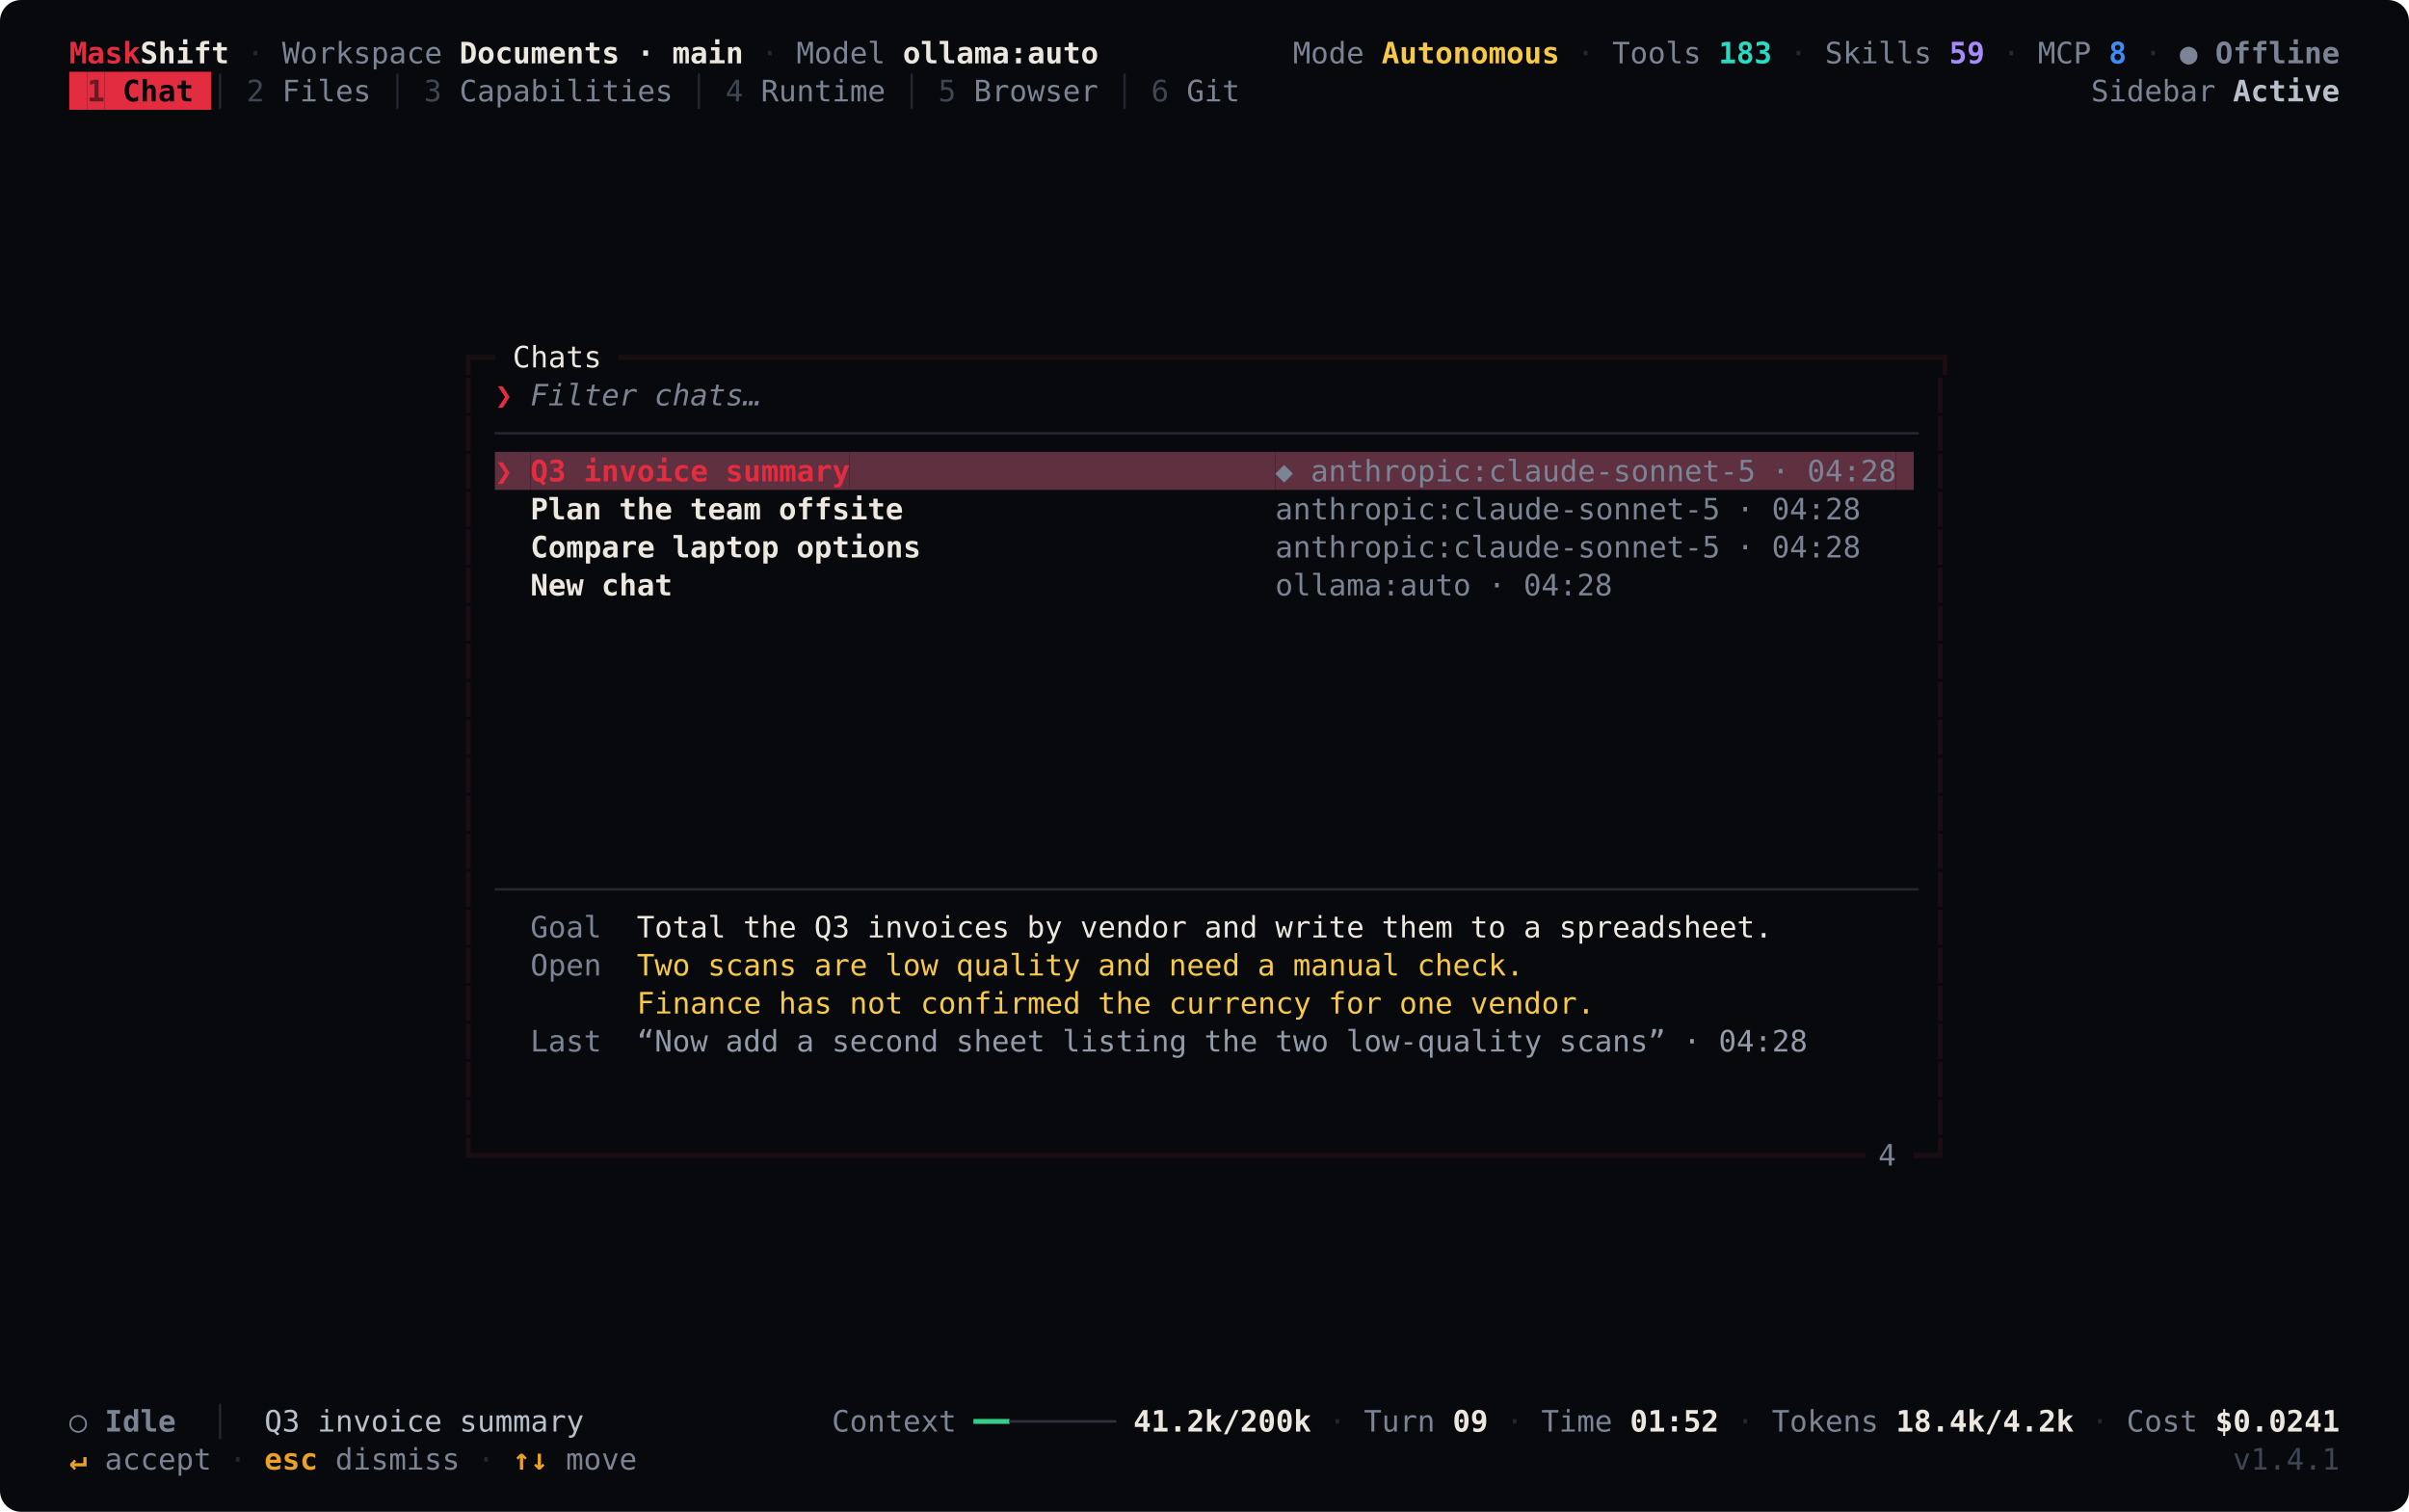
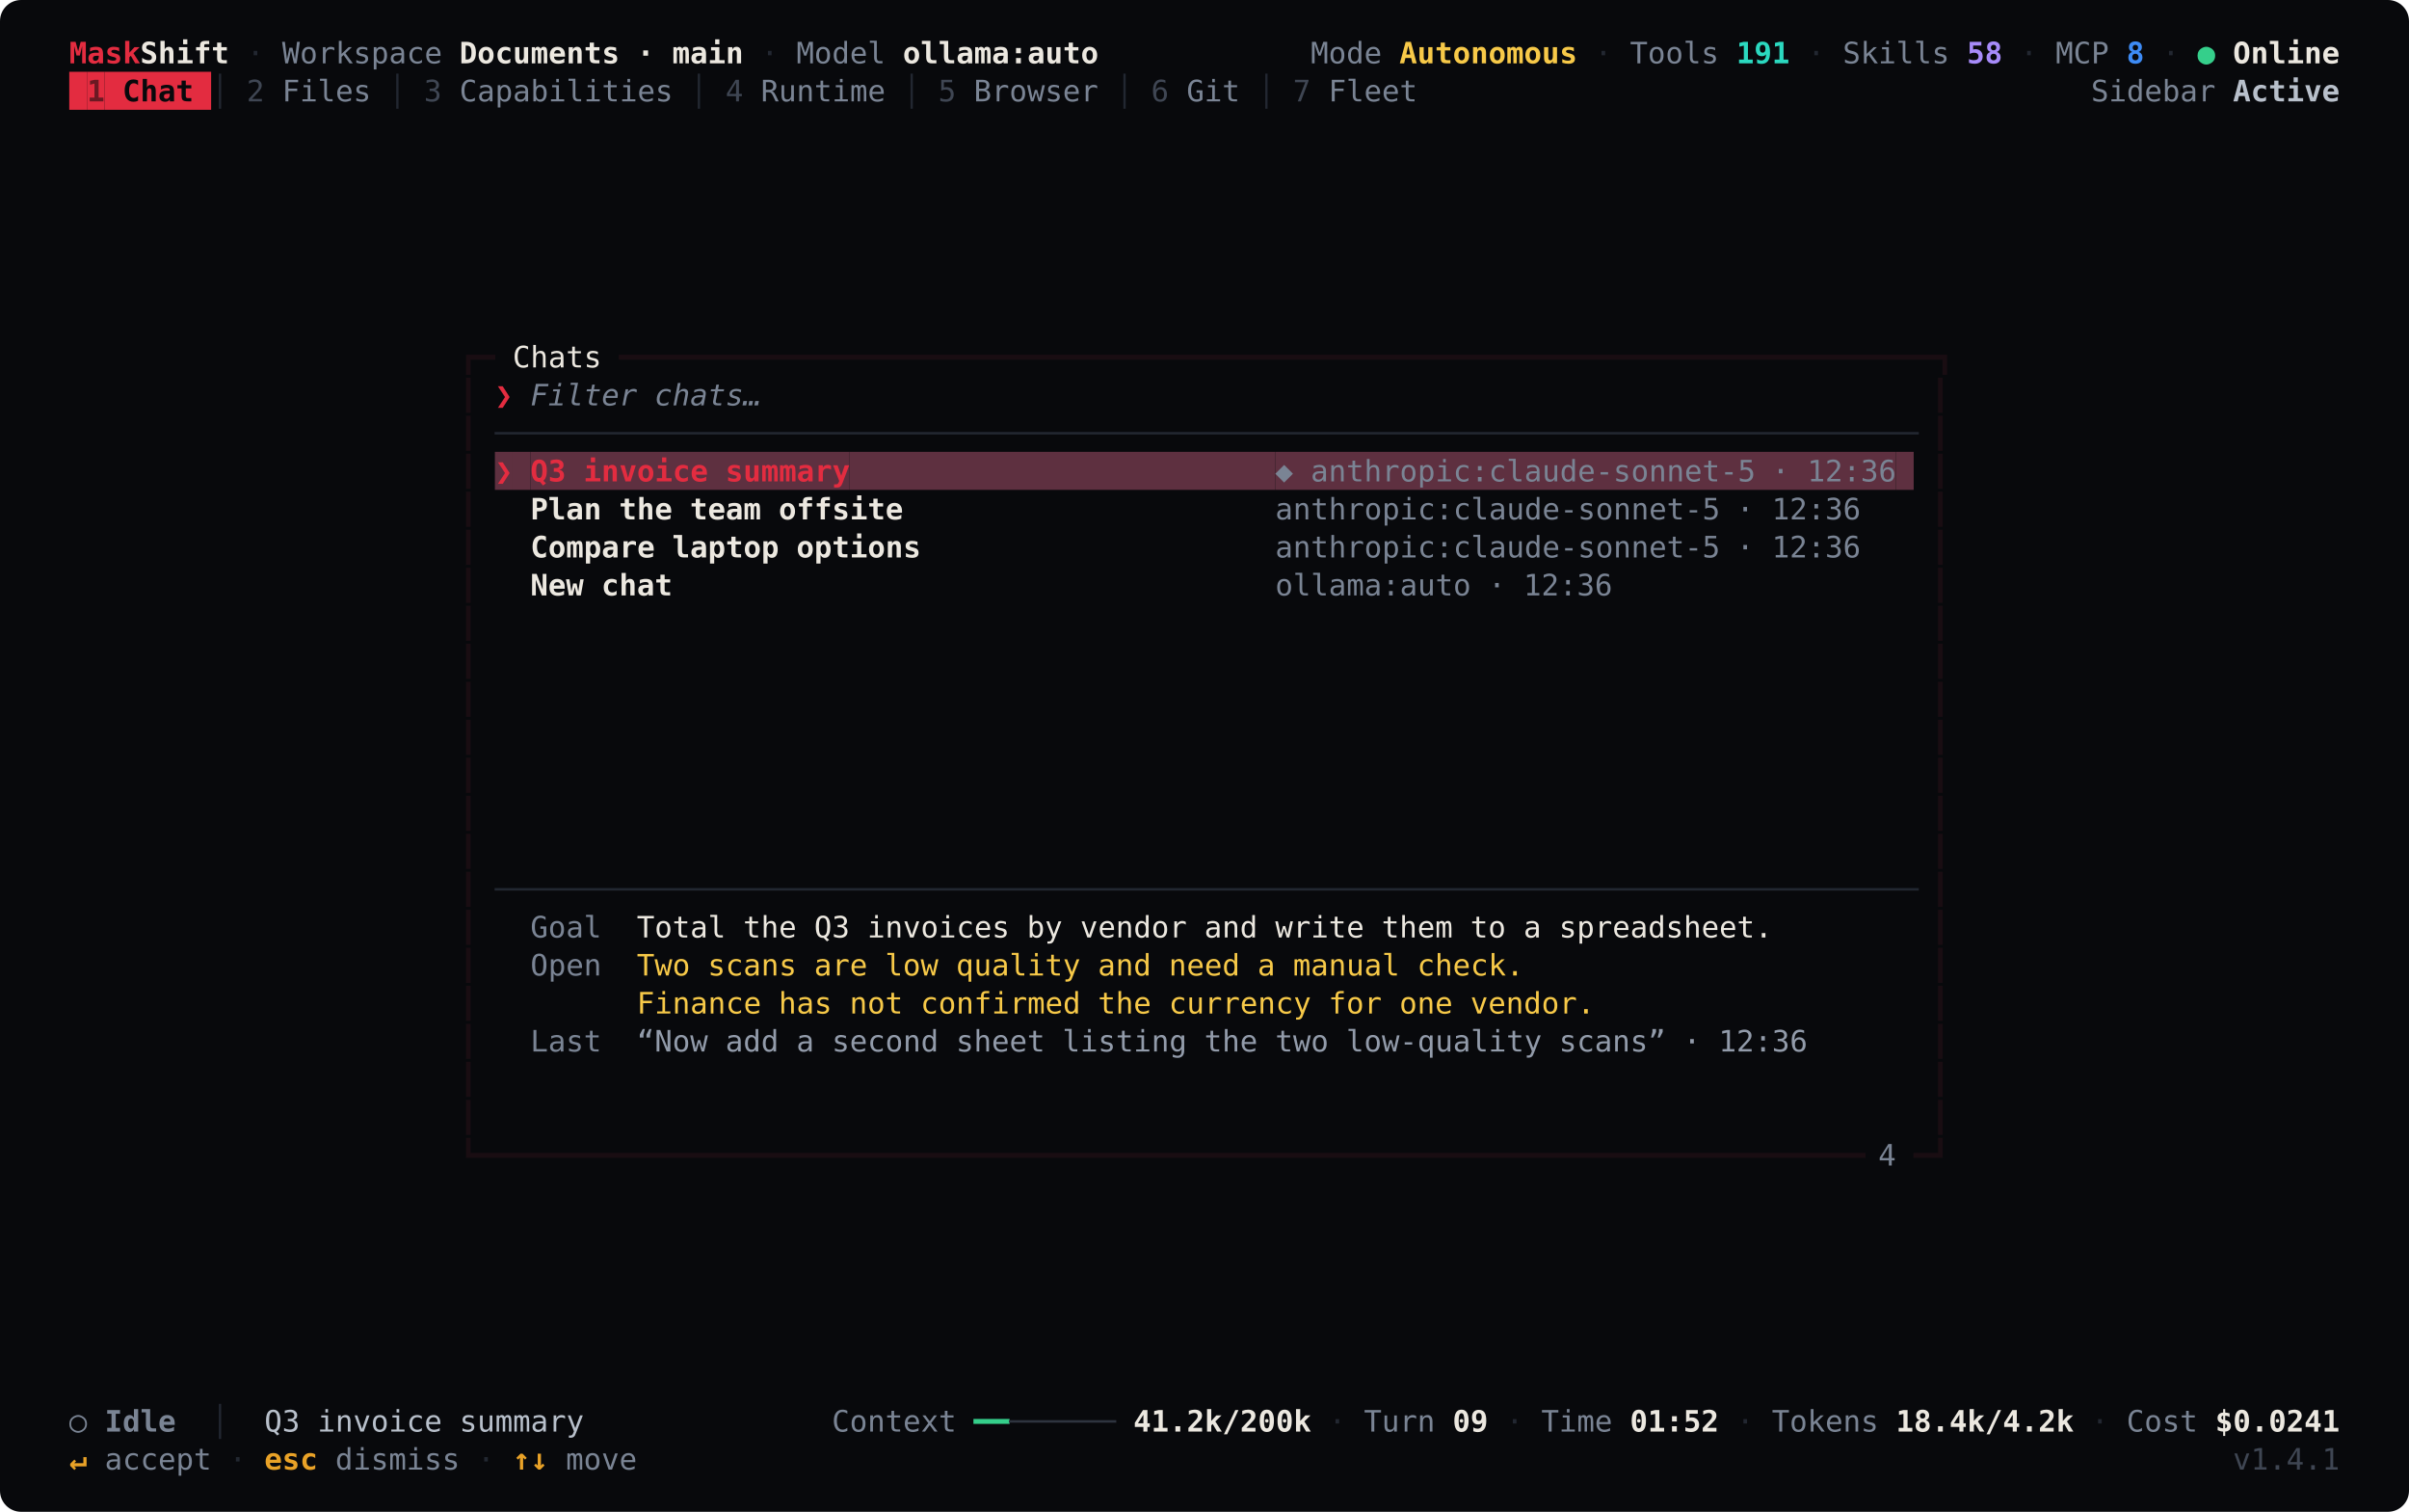
<svg xmlns="http://www.w3.org/2000/svg" width="1141" height="716" viewBox="0 0 1141 716" role="img" aria-label="MaskShift — chats">
  <rect width="100%" height="100%" rx="10" fill="#08090C" />
  <g font-family="SFMono-Regular, Menlo, Consolas, DejaVu Sans Mono, monospace" font-size="14" xml:space="preserve">
    <text x="32.80" y="30.00" fill="#e32c40" textLength="33.60" lengthAdjust="spacingAndGlyphs" font-weight="700">Mask</text>
    <text x="66.40" y="30.00" fill="#ece8e0" textLength="42.00" lengthAdjust="spacingAndGlyphs" font-weight="700">Shift</text>
    <text x="116.80" y="30.00" fill="#222731" textLength="8.40" lengthAdjust="spacingAndGlyphs">·</text>
    <text x="133.60" y="30.00" fill="#7a8494" textLength="75.60" lengthAdjust="spacingAndGlyphs">Workspace</text>
    <text x="217.60" y="30.00" fill="#ece8e0" textLength="75.60" lengthAdjust="spacingAndGlyphs" font-weight="700">Documents</text>
    <text x="301.60" y="30.00" fill="#ece8e0" textLength="8.40" lengthAdjust="spacingAndGlyphs" font-weight="700">·</text>
    <text x="318.40" y="30.00" fill="#ece8e0" textLength="33.60" lengthAdjust="spacingAndGlyphs" font-weight="700">main</text>
    <text x="360.40" y="30.00" fill="#222731" textLength="8.40" lengthAdjust="spacingAndGlyphs">·</text>
    <text x="377.20" y="30.00" fill="#7a8494" textLength="42.00" lengthAdjust="spacingAndGlyphs">Model</text>
    <text x="427.60" y="30.00" fill="#ece8e0" textLength="92.40" lengthAdjust="spacingAndGlyphs" font-weight="700">ollama:auto</text>
-     <text x="612.40" y="30.00" fill="#7a8494" textLength="33.60" lengthAdjust="spacingAndGlyphs">Mode</text>
-     <text x="654.40" y="30.00" fill="#f7c948" textLength="84.00" lengthAdjust="spacingAndGlyphs" font-weight="700">Autonomous</text>
-     <text x="746.80" y="30.00" fill="#222731" textLength="8.40" lengthAdjust="spacingAndGlyphs">·</text>
-     <text x="763.60" y="30.00" fill="#7a8494" textLength="42.00" lengthAdjust="spacingAndGlyphs">Tools</text>
-     <text x="814.00" y="30.00" fill="#2bd9c0" textLength="25.20" lengthAdjust="spacingAndGlyphs" font-weight="700">183</text>
-     <text x="847.60" y="30.00" fill="#222731" textLength="8.40" lengthAdjust="spacingAndGlyphs">·</text>
-     <text x="864.40" y="30.00" fill="#7a8494" textLength="50.40" lengthAdjust="spacingAndGlyphs">Skills</text>
-     <text x="923.20" y="30.00" fill="#a78bfa" textLength="16.80" lengthAdjust="spacingAndGlyphs" font-weight="700">59</text>
-     <text x="948.40" y="30.00" fill="#222731" textLength="8.40" lengthAdjust="spacingAndGlyphs">·</text>
-     <text x="965.20" y="30.00" fill="#7a8494" textLength="25.20" lengthAdjust="spacingAndGlyphs">MCP</text>
-     <text x="998.80" y="30.00" fill="#3d8bf5" textLength="8.40" lengthAdjust="spacingAndGlyphs" font-weight="700">8</text>
-     <text x="1015.60" y="30.00" fill="#222731" textLength="8.40" lengthAdjust="spacingAndGlyphs">·</text>
-     <text x="1032.40" y="30.00" fill="#7a8494" textLength="8.40" lengthAdjust="spacingAndGlyphs">●</text>
-     <text x="1049.20" y="30.00" fill="#7a8494" textLength="58.80" lengthAdjust="spacingAndGlyphs" font-weight="700">Offline</text>
+     <text x="620.80" y="30.00" fill="#7a8494" textLength="33.60" lengthAdjust="spacingAndGlyphs">Mode</text>
+     <text x="662.80" y="30.00" fill="#f7c948" textLength="84.00" lengthAdjust="spacingAndGlyphs" font-weight="700">Autonomous</text>
+     <text x="755.20" y="30.00" fill="#222731" textLength="8.40" lengthAdjust="spacingAndGlyphs">·</text>
+     <text x="772.00" y="30.00" fill="#7a8494" textLength="42.00" lengthAdjust="spacingAndGlyphs">Tools</text>
+     <text x="822.40" y="30.00" fill="#2bd9c0" textLength="25.20" lengthAdjust="spacingAndGlyphs" font-weight="700">191</text>
+     <text x="856.00" y="30.00" fill="#222731" textLength="8.40" lengthAdjust="spacingAndGlyphs">·</text>
+     <text x="872.80" y="30.00" fill="#7a8494" textLength="50.40" lengthAdjust="spacingAndGlyphs">Skills</text>
+     <text x="931.60" y="30.00" fill="#a78bfa" textLength="16.80" lengthAdjust="spacingAndGlyphs" font-weight="700">58</text>
+     <text x="956.80" y="30.00" fill="#222731" textLength="8.40" lengthAdjust="spacingAndGlyphs">·</text>
+     <text x="973.60" y="30.00" fill="#7a8494" textLength="25.20" lengthAdjust="spacingAndGlyphs">MCP</text>
+     <text x="1007.20" y="30.00" fill="#3d8bf5" textLength="8.40" lengthAdjust="spacingAndGlyphs" font-weight="700">8</text>
+     <text x="1024.00" y="30.00" fill="#222731" textLength="8.40" lengthAdjust="spacingAndGlyphs">·</text>
+     <text x="1040.80" y="30.00" fill="#35cf8b" textLength="8.40" lengthAdjust="spacingAndGlyphs">●</text>
+     <text x="1057.60" y="30.00" fill="#ece8e0" textLength="50.40" lengthAdjust="spacingAndGlyphs" font-weight="700">Online</text>
    <rect x="32.80" y="34.00" width="8.40" height="18" fill="#e32c40" />
    <rect x="41.20" y="34.00" width="8.40" height="18" fill="#e32c40" />
    <text x="41.20" y="48.00" fill="#6b1923" textLength="8.40" lengthAdjust="spacingAndGlyphs" font-weight="700">1</text>
    <rect x="49.60" y="34.00" width="50.40" height="18" fill="#e32c40" />
    <text x="58.00" y="48.00" fill="#08090c" textLength="33.60" lengthAdjust="spacingAndGlyphs" font-weight="700">Chat</text>
    <text x="100.00" y="48.00" fill="#222731" textLength="8.40" lengthAdjust="spacingAndGlyphs">│</text>
    <text x="116.80" y="48.00" fill="#3f4653" textLength="8.40" lengthAdjust="spacingAndGlyphs">2</text>
    <text x="133.60" y="48.00" fill="#7a8494" textLength="42.00" lengthAdjust="spacingAndGlyphs">Files</text>
    <text x="184.00" y="48.00" fill="#222731" textLength="8.40" lengthAdjust="spacingAndGlyphs">│</text>
    <text x="200.80" y="48.00" fill="#3f4653" textLength="8.40" lengthAdjust="spacingAndGlyphs">3</text>
    <text x="217.60" y="48.00" fill="#7a8494" textLength="100.80" lengthAdjust="spacingAndGlyphs">Capabilities</text>
    <text x="326.80" y="48.00" fill="#222731" textLength="8.40" lengthAdjust="spacingAndGlyphs">│</text>
    <text x="343.60" y="48.00" fill="#3f4653" textLength="8.40" lengthAdjust="spacingAndGlyphs">4</text>
    <text x="360.40" y="48.00" fill="#7a8494" textLength="58.80" lengthAdjust="spacingAndGlyphs">Runtime</text>
    <text x="427.60" y="48.00" fill="#222731" textLength="8.40" lengthAdjust="spacingAndGlyphs">│</text>
    <text x="444.40" y="48.00" fill="#3f4653" textLength="8.40" lengthAdjust="spacingAndGlyphs">5</text>
    <text x="461.20" y="48.00" fill="#7a8494" textLength="58.80" lengthAdjust="spacingAndGlyphs">Browser</text>
    <text x="528.40" y="48.00" fill="#222731" textLength="8.40" lengthAdjust="spacingAndGlyphs">│</text>
    <text x="545.20" y="48.00" fill="#3f4653" textLength="8.40" lengthAdjust="spacingAndGlyphs">6</text>
    <text x="562.00" y="48.00" fill="#7a8494" textLength="25.20" lengthAdjust="spacingAndGlyphs">Git</text>
+     <text x="595.60" y="48.00" fill="#222731" textLength="8.40" lengthAdjust="spacingAndGlyphs">│</text>
+     <text x="612.40" y="48.00" fill="#3f4653" textLength="8.40" lengthAdjust="spacingAndGlyphs">7</text>
+     <text x="629.20" y="48.00" fill="#7a8494" textLength="42.00" lengthAdjust="spacingAndGlyphs">Fleet</text>
    <text x="990.40" y="48.00" fill="#7a8494" textLength="58.80" lengthAdjust="spacingAndGlyphs">Sidebar</text>
    <text x="1057.60" y="48.00" fill="#b8c0cb" textLength="50.40" lengthAdjust="spacingAndGlyphs" font-weight="700">Active</text>
-     <text x="217.60" y="174.00" fill="#1b0e13" textLength="16.80" lengthAdjust="spacingAndGlyphs">┏━</text>
+     <text x="217.60" y="174.00" fill="#190d12" textLength="16.80" lengthAdjust="spacingAndGlyphs">┏━</text>
    <text x="242.80" y="174.00" fill="#ece8e0" textLength="42.00" lengthAdjust="spacingAndGlyphs">Chats</text>
-     <text x="293.20" y="174.00" fill="#1b0e13" textLength="630.00" lengthAdjust="spacingAndGlyphs">━━━━━━━━━━━━━━━━━━━━━━━━━━━━━━━━━━━━━━━━━━━━━━━━━━━━━━━━━━━━━━━━━━━━━━━━━━┓</text>
-     <text x="217.60" y="192.00" fill="#1b0e13" textLength="8.40" lengthAdjust="spacingAndGlyphs">┃</text>
+     <text x="293.20" y="174.00" fill="#190d12" textLength="630.00" lengthAdjust="spacingAndGlyphs">━━━━━━━━━━━━━━━━━━━━━━━━━━━━━━━━━━━━━━━━━━━━━━━━━━━━━━━━━━━━━━━━━━━━━━━━━━┓</text>
+     <text x="217.60" y="192.00" fill="#190d12" textLength="8.40" lengthAdjust="spacingAndGlyphs">┃</text>
    <text x="234.40" y="192.00" fill="#e32c40" textLength="8.40" lengthAdjust="spacingAndGlyphs">❯</text>
    <text x="251.20" y="192.00" fill="#7a8494" textLength="50.40" lengthAdjust="spacingAndGlyphs" font-style="italic">Filter</text>
    <text x="310.00" y="192.00" fill="#7a8494" textLength="50.40" lengthAdjust="spacingAndGlyphs" font-style="italic">chats…</text>
-     <text x="914.80" y="192.00" fill="#1b0e13" textLength="8.40" lengthAdjust="spacingAndGlyphs">┃</text>
-     <text x="217.60" y="210.00" fill="#1b0e13" textLength="8.40" lengthAdjust="spacingAndGlyphs">┃</text>
+     <text x="914.80" y="192.00" fill="#190d12" textLength="8.40" lengthAdjust="spacingAndGlyphs">┃</text>
+     <text x="217.60" y="210.00" fill="#190d12" textLength="8.40" lengthAdjust="spacingAndGlyphs">┃</text>
    <text x="234.40" y="210.00" fill="#222731" textLength="672.00" lengthAdjust="spacingAndGlyphs">────────────────────────────────────────────────────────────────────────────────</text>
-     <text x="914.80" y="210.00" fill="#1b0e13" textLength="8.40" lengthAdjust="spacingAndGlyphs">┃</text>
-     <text x="217.60" y="228.00" fill="#1b0e13" textLength="8.40" lengthAdjust="spacingAndGlyphs">┃</text>
+     <text x="914.80" y="210.00" fill="#190d12" textLength="8.40" lengthAdjust="spacingAndGlyphs">┃</text>
+     <text x="217.60" y="228.00" fill="#190d12" textLength="8.40" lengthAdjust="spacingAndGlyphs">┃</text>
    <rect x="234.40" y="214.00" width="8.40" height="18" fill="#5e3040" />
    <text x="234.40" y="228.00" fill="#e32c40" textLength="8.40" lengthAdjust="spacingAndGlyphs">❯</text>
    <rect x="242.80" y="214.00" width="8.40" height="18" fill="#5e3040" />
    <rect x="251.20" y="214.00" width="151.20" height="18" fill="#5e3040" />
    <text x="251.20" y="228.00" fill="#e32c40" textLength="16.80" lengthAdjust="spacingAndGlyphs" font-weight="700">Q3</text>
    <text x="276.40" y="228.00" fill="#e32c40" textLength="58.80" lengthAdjust="spacingAndGlyphs" font-weight="700">invoice</text>
    <text x="343.60" y="228.00" fill="#e32c40" textLength="58.80" lengthAdjust="spacingAndGlyphs" font-weight="700">summary</text>
    <rect x="402.40" y="214.00" width="201.60" height="18" fill="#5e3040" />
    <rect x="604.00" y="214.00" width="294.00" height="18" fill="#5e3040" />
    <text x="604.00" y="228.00" fill="#7a8494" textLength="8.40" lengthAdjust="spacingAndGlyphs">◆</text>
    <text x="620.80" y="228.00" fill="#7a8494" textLength="210.00" lengthAdjust="spacingAndGlyphs">anthropic:claude-sonnet-5</text>
    <text x="839.20" y="228.00" fill="#7a8494" textLength="8.40" lengthAdjust="spacingAndGlyphs">·</text>
-     <text x="856.00" y="228.00" fill="#7a8494" textLength="42.00" lengthAdjust="spacingAndGlyphs">04:28</text>
+     <text x="856.00" y="228.00" fill="#7a8494" textLength="42.00" lengthAdjust="spacingAndGlyphs">12:36</text>
    <rect x="898.00" y="214.00" width="8.40" height="18" fill="#5e3040" />
-     <text x="914.80" y="228.00" fill="#1b0e13" textLength="8.40" lengthAdjust="spacingAndGlyphs">┃</text>
-     <text x="217.60" y="246.00" fill="#1b0e13" textLength="8.40" lengthAdjust="spacingAndGlyphs">┃</text>
+     <text x="914.80" y="228.00" fill="#190d12" textLength="8.40" lengthAdjust="spacingAndGlyphs">┃</text>
+     <text x="217.60" y="246.00" fill="#190d12" textLength="8.40" lengthAdjust="spacingAndGlyphs">┃</text>
    <text x="251.20" y="246.00" fill="#ece8e0" textLength="33.60" lengthAdjust="spacingAndGlyphs" font-weight="700">Plan</text>
    <text x="293.20" y="246.00" fill="#ece8e0" textLength="25.20" lengthAdjust="spacingAndGlyphs" font-weight="700">the</text>
    <text x="326.80" y="246.00" fill="#ece8e0" textLength="33.60" lengthAdjust="spacingAndGlyphs" font-weight="700">team</text>
    <text x="368.80" y="246.00" fill="#ece8e0" textLength="58.80" lengthAdjust="spacingAndGlyphs" font-weight="700">offsite</text>
    <text x="604.00" y="246.00" fill="#7a8494" textLength="210.00" lengthAdjust="spacingAndGlyphs">anthropic:claude-sonnet-5</text>
    <text x="822.40" y="246.00" fill="#7a8494" textLength="8.40" lengthAdjust="spacingAndGlyphs">·</text>
-     <text x="839.20" y="246.00" fill="#7a8494" textLength="42.00" lengthAdjust="spacingAndGlyphs">04:28</text>
-     <text x="914.80" y="246.00" fill="#1b0e13" textLength="8.40" lengthAdjust="spacingAndGlyphs">┃</text>
-     <text x="217.60" y="264.00" fill="#1b0e13" textLength="8.40" lengthAdjust="spacingAndGlyphs">┃</text>
+     <text x="839.20" y="246.00" fill="#7a8494" textLength="42.00" lengthAdjust="spacingAndGlyphs">12:36</text>
+     <text x="914.80" y="246.00" fill="#190d12" textLength="8.40" lengthAdjust="spacingAndGlyphs">┃</text>
+     <text x="217.60" y="264.00" fill="#190d12" textLength="8.40" lengthAdjust="spacingAndGlyphs">┃</text>
    <text x="251.20" y="264.00" fill="#ece8e0" textLength="58.80" lengthAdjust="spacingAndGlyphs" font-weight="700">Compare</text>
    <text x="318.40" y="264.00" fill="#ece8e0" textLength="50.40" lengthAdjust="spacingAndGlyphs" font-weight="700">laptop</text>
    <text x="377.20" y="264.00" fill="#ece8e0" textLength="58.80" lengthAdjust="spacingAndGlyphs" font-weight="700">options</text>
    <text x="604.00" y="264.00" fill="#7a8494" textLength="210.00" lengthAdjust="spacingAndGlyphs">anthropic:claude-sonnet-5</text>
    <text x="822.40" y="264.00" fill="#7a8494" textLength="8.40" lengthAdjust="spacingAndGlyphs">·</text>
-     <text x="839.20" y="264.00" fill="#7a8494" textLength="42.00" lengthAdjust="spacingAndGlyphs">04:28</text>
-     <text x="914.80" y="264.00" fill="#1b0e13" textLength="8.40" lengthAdjust="spacingAndGlyphs">┃</text>
-     <text x="217.60" y="282.00" fill="#1b0e13" textLength="8.40" lengthAdjust="spacingAndGlyphs">┃</text>
+     <text x="839.20" y="264.00" fill="#7a8494" textLength="42.00" lengthAdjust="spacingAndGlyphs">12:36</text>
+     <text x="914.80" y="264.00" fill="#190d12" textLength="8.40" lengthAdjust="spacingAndGlyphs">┃</text>
+     <text x="217.60" y="282.00" fill="#190d12" textLength="8.40" lengthAdjust="spacingAndGlyphs">┃</text>
    <text x="251.20" y="282.00" fill="#ece8e0" textLength="25.20" lengthAdjust="spacingAndGlyphs" font-weight="700">New</text>
    <text x="284.80" y="282.00" fill="#ece8e0" textLength="33.60" lengthAdjust="spacingAndGlyphs" font-weight="700">chat</text>
    <text x="604.00" y="282.00" fill="#7a8494" textLength="92.40" lengthAdjust="spacingAndGlyphs">ollama:auto</text>
    <text x="704.80" y="282.00" fill="#7a8494" textLength="8.40" lengthAdjust="spacingAndGlyphs">·</text>
-     <text x="721.60" y="282.00" fill="#7a8494" textLength="42.00" lengthAdjust="spacingAndGlyphs">04:28</text>
-     <text x="914.80" y="282.00" fill="#1b0e13" textLength="8.40" lengthAdjust="spacingAndGlyphs">┃</text>
-     <text x="217.60" y="300.00" fill="#1b0e13" textLength="8.40" lengthAdjust="spacingAndGlyphs">┃</text>
-     <text x="914.80" y="300.00" fill="#1b0e13" textLength="8.40" lengthAdjust="spacingAndGlyphs">┃</text>
-     <text x="217.60" y="318.00" fill="#1b0e13" textLength="8.40" lengthAdjust="spacingAndGlyphs">┃</text>
-     <text x="914.80" y="318.00" fill="#1b0e13" textLength="8.40" lengthAdjust="spacingAndGlyphs">┃</text>
-     <text x="217.60" y="336.00" fill="#1b0e13" textLength="8.40" lengthAdjust="spacingAndGlyphs">┃</text>
-     <text x="914.80" y="336.00" fill="#1b0e13" textLength="8.40" lengthAdjust="spacingAndGlyphs">┃</text>
-     <text x="217.60" y="354.00" fill="#1b0e13" textLength="8.40" lengthAdjust="spacingAndGlyphs">┃</text>
-     <text x="914.80" y="354.00" fill="#1b0e13" textLength="8.40" lengthAdjust="spacingAndGlyphs">┃</text>
-     <text x="217.60" y="372.00" fill="#1b0e13" textLength="8.40" lengthAdjust="spacingAndGlyphs">┃</text>
-     <text x="914.80" y="372.00" fill="#1b0e13" textLength="8.40" lengthAdjust="spacingAndGlyphs">┃</text>
-     <text x="217.60" y="390.00" fill="#1b0e13" textLength="8.40" lengthAdjust="spacingAndGlyphs">┃</text>
-     <text x="914.80" y="390.00" fill="#1b0e13" textLength="8.40" lengthAdjust="spacingAndGlyphs">┃</text>
-     <text x="217.60" y="408.00" fill="#1b0e13" textLength="8.40" lengthAdjust="spacingAndGlyphs">┃</text>
-     <text x="914.80" y="408.00" fill="#1b0e13" textLength="8.40" lengthAdjust="spacingAndGlyphs">┃</text>
-     <text x="217.60" y="426.00" fill="#1b0e13" textLength="8.40" lengthAdjust="spacingAndGlyphs">┃</text>
+     <text x="721.60" y="282.00" fill="#7a8494" textLength="42.00" lengthAdjust="spacingAndGlyphs">12:36</text>
+     <text x="914.80" y="282.00" fill="#190d12" textLength="8.40" lengthAdjust="spacingAndGlyphs">┃</text>
+     <text x="217.60" y="300.00" fill="#190d12" textLength="8.40" lengthAdjust="spacingAndGlyphs">┃</text>
+     <text x="914.80" y="300.00" fill="#190d12" textLength="8.40" lengthAdjust="spacingAndGlyphs">┃</text>
+     <text x="217.60" y="318.00" fill="#190d12" textLength="8.40" lengthAdjust="spacingAndGlyphs">┃</text>
+     <text x="914.80" y="318.00" fill="#190d12" textLength="8.40" lengthAdjust="spacingAndGlyphs">┃</text>
+     <text x="217.60" y="336.00" fill="#190d12" textLength="8.40" lengthAdjust="spacingAndGlyphs">┃</text>
+     <text x="914.80" y="336.00" fill="#190d12" textLength="8.40" lengthAdjust="spacingAndGlyphs">┃</text>
+     <text x="217.60" y="354.00" fill="#190d12" textLength="8.40" lengthAdjust="spacingAndGlyphs">┃</text>
+     <text x="914.80" y="354.00" fill="#190d12" textLength="8.40" lengthAdjust="spacingAndGlyphs">┃</text>
+     <text x="217.60" y="372.00" fill="#190d12" textLength="8.40" lengthAdjust="spacingAndGlyphs">┃</text>
+     <text x="914.80" y="372.00" fill="#190d12" textLength="8.40" lengthAdjust="spacingAndGlyphs">┃</text>
+     <text x="217.60" y="390.00" fill="#190d12" textLength="8.40" lengthAdjust="spacingAndGlyphs">┃</text>
+     <text x="914.80" y="390.00" fill="#190d12" textLength="8.40" lengthAdjust="spacingAndGlyphs">┃</text>
+     <text x="217.60" y="408.00" fill="#190d12" textLength="8.40" lengthAdjust="spacingAndGlyphs">┃</text>
+     <text x="914.80" y="408.00" fill="#190d12" textLength="8.40" lengthAdjust="spacingAndGlyphs">┃</text>
+     <text x="217.60" y="426.00" fill="#190d12" textLength="8.40" lengthAdjust="spacingAndGlyphs">┃</text>
    <text x="234.40" y="426.00" fill="#222731" textLength="672.00" lengthAdjust="spacingAndGlyphs">────────────────────────────────────────────────────────────────────────────────</text>
-     <text x="914.80" y="426.00" fill="#1b0e13" textLength="8.40" lengthAdjust="spacingAndGlyphs">┃</text>
-     <text x="217.60" y="444.00" fill="#1b0e13" textLength="8.40" lengthAdjust="spacingAndGlyphs">┃</text>
+     <text x="914.80" y="426.00" fill="#190d12" textLength="8.40" lengthAdjust="spacingAndGlyphs">┃</text>
+     <text x="217.60" y="444.00" fill="#190d12" textLength="8.40" lengthAdjust="spacingAndGlyphs">┃</text>
    <text x="251.20" y="444.00" fill="#7a8494" textLength="33.60" lengthAdjust="spacingAndGlyphs">Goal</text>
    <text x="301.60" y="444.00" fill="#ece8e0" textLength="42.00" lengthAdjust="spacingAndGlyphs">Total</text>
    <text x="352.00" y="444.00" fill="#ece8e0" textLength="25.20" lengthAdjust="spacingAndGlyphs">the</text>
    <text x="385.60" y="444.00" fill="#ece8e0" textLength="16.80" lengthAdjust="spacingAndGlyphs">Q3</text>
    <text x="410.80" y="444.00" fill="#ece8e0" textLength="67.20" lengthAdjust="spacingAndGlyphs">invoices</text>
    <text x="486.40" y="444.00" fill="#ece8e0" textLength="16.80" lengthAdjust="spacingAndGlyphs">by</text>
    <text x="511.60" y="444.00" fill="#ece8e0" textLength="50.40" lengthAdjust="spacingAndGlyphs">vendor</text>
    <text x="570.40" y="444.00" fill="#ece8e0" textLength="25.20" lengthAdjust="spacingAndGlyphs">and</text>
    <text x="604.00" y="444.00" fill="#ece8e0" textLength="42.00" lengthAdjust="spacingAndGlyphs">write</text>
    <text x="654.40" y="444.00" fill="#ece8e0" textLength="33.60" lengthAdjust="spacingAndGlyphs">them</text>
    <text x="696.40" y="444.00" fill="#ece8e0" textLength="16.80" lengthAdjust="spacingAndGlyphs">to</text>
    <text x="721.60" y="444.00" fill="#ece8e0" textLength="8.40" lengthAdjust="spacingAndGlyphs">a</text>
    <text x="738.40" y="444.00" fill="#ece8e0" textLength="100.80" lengthAdjust="spacingAndGlyphs">spreadsheet.</text>
-     <text x="914.80" y="444.00" fill="#1b0e13" textLength="8.40" lengthAdjust="spacingAndGlyphs">┃</text>
-     <text x="217.60" y="462.00" fill="#1b0e13" textLength="8.40" lengthAdjust="spacingAndGlyphs">┃</text>
+     <text x="914.80" y="444.00" fill="#190d12" textLength="8.40" lengthAdjust="spacingAndGlyphs">┃</text>
+     <text x="217.60" y="462.00" fill="#190d12" textLength="8.40" lengthAdjust="spacingAndGlyphs">┃</text>
    <text x="251.20" y="462.00" fill="#7a8494" textLength="33.60" lengthAdjust="spacingAndGlyphs">Open</text>
    <text x="301.60" y="462.00" fill="#f7c948" textLength="25.20" lengthAdjust="spacingAndGlyphs">Two</text>
    <text x="335.20" y="462.00" fill="#f7c948" textLength="42.00" lengthAdjust="spacingAndGlyphs">scans</text>
    <text x="385.60" y="462.00" fill="#f7c948" textLength="25.20" lengthAdjust="spacingAndGlyphs">are</text>
    <text x="419.20" y="462.00" fill="#f7c948" textLength="25.20" lengthAdjust="spacingAndGlyphs">low</text>
    <text x="452.80" y="462.00" fill="#f7c948" textLength="58.80" lengthAdjust="spacingAndGlyphs">quality</text>
    <text x="520.00" y="462.00" fill="#f7c948" textLength="25.20" lengthAdjust="spacingAndGlyphs">and</text>
    <text x="553.60" y="462.00" fill="#f7c948" textLength="33.60" lengthAdjust="spacingAndGlyphs">need</text>
    <text x="595.60" y="462.00" fill="#f7c948" textLength="8.40" lengthAdjust="spacingAndGlyphs">a</text>
    <text x="612.40" y="462.00" fill="#f7c948" textLength="50.40" lengthAdjust="spacingAndGlyphs">manual</text>
    <text x="671.20" y="462.00" fill="#f7c948" textLength="50.40" lengthAdjust="spacingAndGlyphs">check.</text>
-     <text x="914.80" y="462.00" fill="#1b0e13" textLength="8.40" lengthAdjust="spacingAndGlyphs">┃</text>
-     <text x="217.60" y="480.00" fill="#1b0e13" textLength="8.40" lengthAdjust="spacingAndGlyphs">┃</text>
+     <text x="914.80" y="462.00" fill="#190d12" textLength="8.40" lengthAdjust="spacingAndGlyphs">┃</text>
+     <text x="217.60" y="480.00" fill="#190d12" textLength="8.40" lengthAdjust="spacingAndGlyphs">┃</text>
    <text x="301.60" y="480.00" fill="#f7c948" textLength="58.80" lengthAdjust="spacingAndGlyphs">Finance</text>
    <text x="368.80" y="480.00" fill="#f7c948" textLength="25.20" lengthAdjust="spacingAndGlyphs">has</text>
    <text x="402.40" y="480.00" fill="#f7c948" textLength="25.20" lengthAdjust="spacingAndGlyphs">not</text>
    <text x="436.00" y="480.00" fill="#f7c948" textLength="75.60" lengthAdjust="spacingAndGlyphs">confirmed</text>
    <text x="520.00" y="480.00" fill="#f7c948" textLength="25.20" lengthAdjust="spacingAndGlyphs">the</text>
    <text x="553.60" y="480.00" fill="#f7c948" textLength="67.20" lengthAdjust="spacingAndGlyphs">currency</text>
    <text x="629.20" y="480.00" fill="#f7c948" textLength="25.20" lengthAdjust="spacingAndGlyphs">for</text>
    <text x="662.80" y="480.00" fill="#f7c948" textLength="25.20" lengthAdjust="spacingAndGlyphs">one</text>
    <text x="696.40" y="480.00" fill="#f7c948" textLength="58.80" lengthAdjust="spacingAndGlyphs">vendor.</text>
-     <text x="914.80" y="480.00" fill="#1b0e13" textLength="8.40" lengthAdjust="spacingAndGlyphs">┃</text>
-     <text x="217.60" y="498.00" fill="#1b0e13" textLength="8.40" lengthAdjust="spacingAndGlyphs">┃</text>
+     <text x="914.80" y="480.00" fill="#190d12" textLength="8.40" lengthAdjust="spacingAndGlyphs">┃</text>
+     <text x="217.60" y="498.00" fill="#190d12" textLength="8.40" lengthAdjust="spacingAndGlyphs">┃</text>
    <text x="251.20" y="498.00" fill="#7a8494" textLength="33.60" lengthAdjust="spacingAndGlyphs">Last</text>
    <text x="301.60" y="498.00" fill="#929baa" textLength="33.60" lengthAdjust="spacingAndGlyphs">“Now</text>
    <text x="343.60" y="498.00" fill="#929baa" textLength="25.20" lengthAdjust="spacingAndGlyphs">add</text>
    <text x="377.20" y="498.00" fill="#929baa" textLength="8.40" lengthAdjust="spacingAndGlyphs">a</text>
    <text x="394.00" y="498.00" fill="#929baa" textLength="50.40" lengthAdjust="spacingAndGlyphs">second</text>
    <text x="452.80" y="498.00" fill="#929baa" textLength="42.00" lengthAdjust="spacingAndGlyphs">sheet</text>
    <text x="503.20" y="498.00" fill="#929baa" textLength="58.80" lengthAdjust="spacingAndGlyphs">listing</text>
    <text x="570.40" y="498.00" fill="#929baa" textLength="25.20" lengthAdjust="spacingAndGlyphs">the</text>
    <text x="604.00" y="498.00" fill="#929baa" textLength="25.20" lengthAdjust="spacingAndGlyphs">two</text>
    <text x="637.60" y="498.00" fill="#929baa" textLength="92.40" lengthAdjust="spacingAndGlyphs">low-quality</text>
    <text x="738.40" y="498.00" fill="#929baa" textLength="50.40" lengthAdjust="spacingAndGlyphs">scans”</text>
    <text x="797.20" y="498.00" fill="#929baa" textLength="8.40" lengthAdjust="spacingAndGlyphs">·</text>
-     <text x="814.00" y="498.00" fill="#929baa" textLength="42.00" lengthAdjust="spacingAndGlyphs">04:28</text>
-     <text x="914.80" y="498.00" fill="#1b0e13" textLength="8.40" lengthAdjust="spacingAndGlyphs">┃</text>
-     <text x="217.60" y="516.00" fill="#1b0e13" textLength="8.40" lengthAdjust="spacingAndGlyphs">┃</text>
-     <text x="914.80" y="516.00" fill="#1b0e13" textLength="8.40" lengthAdjust="spacingAndGlyphs">┃</text>
-     <text x="217.60" y="534.00" fill="#1b0e13" textLength="8.40" lengthAdjust="spacingAndGlyphs">┃</text>
-     <text x="914.80" y="534.00" fill="#1b0e13" textLength="8.40" lengthAdjust="spacingAndGlyphs">┃</text>
-     <text x="217.60" y="552.00" fill="#1b0e13" textLength="663.60" lengthAdjust="spacingAndGlyphs">┗━━━━━━━━━━━━━━━━━━━━━━━━━━━━━━━━━━━━━━━━━━━━━━━━━━━━━━━━━━━━━━━━━━━━━━━━━━━━━━</text>
+     <text x="814.00" y="498.00" fill="#929baa" textLength="42.00" lengthAdjust="spacingAndGlyphs">12:36</text>
+     <text x="914.80" y="498.00" fill="#190d12" textLength="8.40" lengthAdjust="spacingAndGlyphs">┃</text>
+     <text x="217.60" y="516.00" fill="#190d12" textLength="8.40" lengthAdjust="spacingAndGlyphs">┃</text>
+     <text x="914.80" y="516.00" fill="#190d12" textLength="8.40" lengthAdjust="spacingAndGlyphs">┃</text>
+     <text x="217.60" y="534.00" fill="#190d12" textLength="8.40" lengthAdjust="spacingAndGlyphs">┃</text>
+     <text x="914.80" y="534.00" fill="#190d12" textLength="8.40" lengthAdjust="spacingAndGlyphs">┃</text>
+     <text x="217.60" y="552.00" fill="#190d12" textLength="663.60" lengthAdjust="spacingAndGlyphs">┗━━━━━━━━━━━━━━━━━━━━━━━━━━━━━━━━━━━━━━━━━━━━━━━━━━━━━━━━━━━━━━━━━━━━━━━━━━━━━━</text>
    <text x="889.60" y="552.00" fill="#7a8494" textLength="8.40" lengthAdjust="spacingAndGlyphs">4</text>
-     <text x="906.40" y="552.00" fill="#1b0e13" textLength="16.80" lengthAdjust="spacingAndGlyphs">━┛</text>
+     <text x="906.40" y="552.00" fill="#190d12" textLength="16.80" lengthAdjust="spacingAndGlyphs">━┛</text>
    <text x="32.80" y="678.00" fill="#7a8494" textLength="8.40" lengthAdjust="spacingAndGlyphs">○</text>
    <text x="49.60" y="678.00" fill="#7a8494" textLength="33.60" lengthAdjust="spacingAndGlyphs" font-weight="700">Idle</text>
    <text x="100.00" y="678.00" fill="#222731" textLength="8.40" lengthAdjust="spacingAndGlyphs">│</text>
    <text x="125.20" y="678.00" fill="#b8c0cb" textLength="16.80" lengthAdjust="spacingAndGlyphs">Q3</text>
    <text x="150.40" y="678.00" fill="#b8c0cb" textLength="58.80" lengthAdjust="spacingAndGlyphs">invoice</text>
    <text x="217.60" y="678.00" fill="#b8c0cb" textLength="58.80" lengthAdjust="spacingAndGlyphs">summary</text>
    <text x="394.00" y="678.00" fill="#7a8494" textLength="58.80" lengthAdjust="spacingAndGlyphs">Context</text>
    <text x="461.20" y="678.00" fill="#35cf8b" textLength="16.80" lengthAdjust="spacingAndGlyphs">━━</text>
    <text x="478.00" y="678.00" fill="#2e343f" textLength="50.40" lengthAdjust="spacingAndGlyphs">──────</text>
    <text x="536.80" y="678.00" fill="#ece8e0" textLength="84.00" lengthAdjust="spacingAndGlyphs" font-weight="700">41.2k/200k</text>
    <text x="629.20" y="678.00" fill="#222731" textLength="8.40" lengthAdjust="spacingAndGlyphs">·</text>
    <text x="646.00" y="678.00" fill="#7a8494" textLength="33.60" lengthAdjust="spacingAndGlyphs">Turn</text>
    <text x="688.00" y="678.00" fill="#ece8e0" textLength="16.80" lengthAdjust="spacingAndGlyphs" font-weight="700">09</text>
    <text x="713.20" y="678.00" fill="#222731" textLength="8.40" lengthAdjust="spacingAndGlyphs">·</text>
    <text x="730.00" y="678.00" fill="#7a8494" textLength="33.60" lengthAdjust="spacingAndGlyphs">Time</text>
    <text x="772.00" y="678.00" fill="#ece8e0" textLength="42.00" lengthAdjust="spacingAndGlyphs" font-weight="700">01:52</text>
    <text x="822.40" y="678.00" fill="#222731" textLength="8.40" lengthAdjust="spacingAndGlyphs">·</text>
    <text x="839.20" y="678.00" fill="#7a8494" textLength="50.40" lengthAdjust="spacingAndGlyphs">Tokens</text>
    <text x="898.00" y="678.00" fill="#ece8e0" textLength="84.00" lengthAdjust="spacingAndGlyphs" font-weight="700">18.4k/4.2k</text>
    <text x="990.40" y="678.00" fill="#222731" textLength="8.40" lengthAdjust="spacingAndGlyphs">·</text>
    <text x="1007.20" y="678.00" fill="#7a8494" textLength="33.60" lengthAdjust="spacingAndGlyphs">Cost</text>
    <text x="1049.20" y="678.00" fill="#ece8e0" textLength="58.80" lengthAdjust="spacingAndGlyphs" font-weight="700">$0.0241</text>
    <text x="32.80" y="696.00" fill="#e9a227" textLength="8.40" lengthAdjust="spacingAndGlyphs" font-weight="700">↵</text>
    <text x="49.60" y="696.00" fill="#7a8494" textLength="50.40" lengthAdjust="spacingAndGlyphs">accept</text>
    <text x="108.40" y="696.00" fill="#222731" textLength="8.40" lengthAdjust="spacingAndGlyphs">·</text>
    <text x="125.20" y="696.00" fill="#e9a227" textLength="25.20" lengthAdjust="spacingAndGlyphs" font-weight="700">esc</text>
    <text x="158.80" y="696.00" fill="#7a8494" textLength="58.80" lengthAdjust="spacingAndGlyphs">dismiss</text>
    <text x="226.00" y="696.00" fill="#222731" textLength="8.40" lengthAdjust="spacingAndGlyphs">·</text>
    <text x="242.80" y="696.00" fill="#e9a227" textLength="16.80" lengthAdjust="spacingAndGlyphs" font-weight="700">↑↓</text>
    <text x="268.00" y="696.00" fill="#7a8494" textLength="33.60" lengthAdjust="spacingAndGlyphs">move</text>
    <text x="1057.60" y="696.00" fill="#3f4653" textLength="50.40" lengthAdjust="spacingAndGlyphs">v1.4.1</text>
  </g>
</svg>
